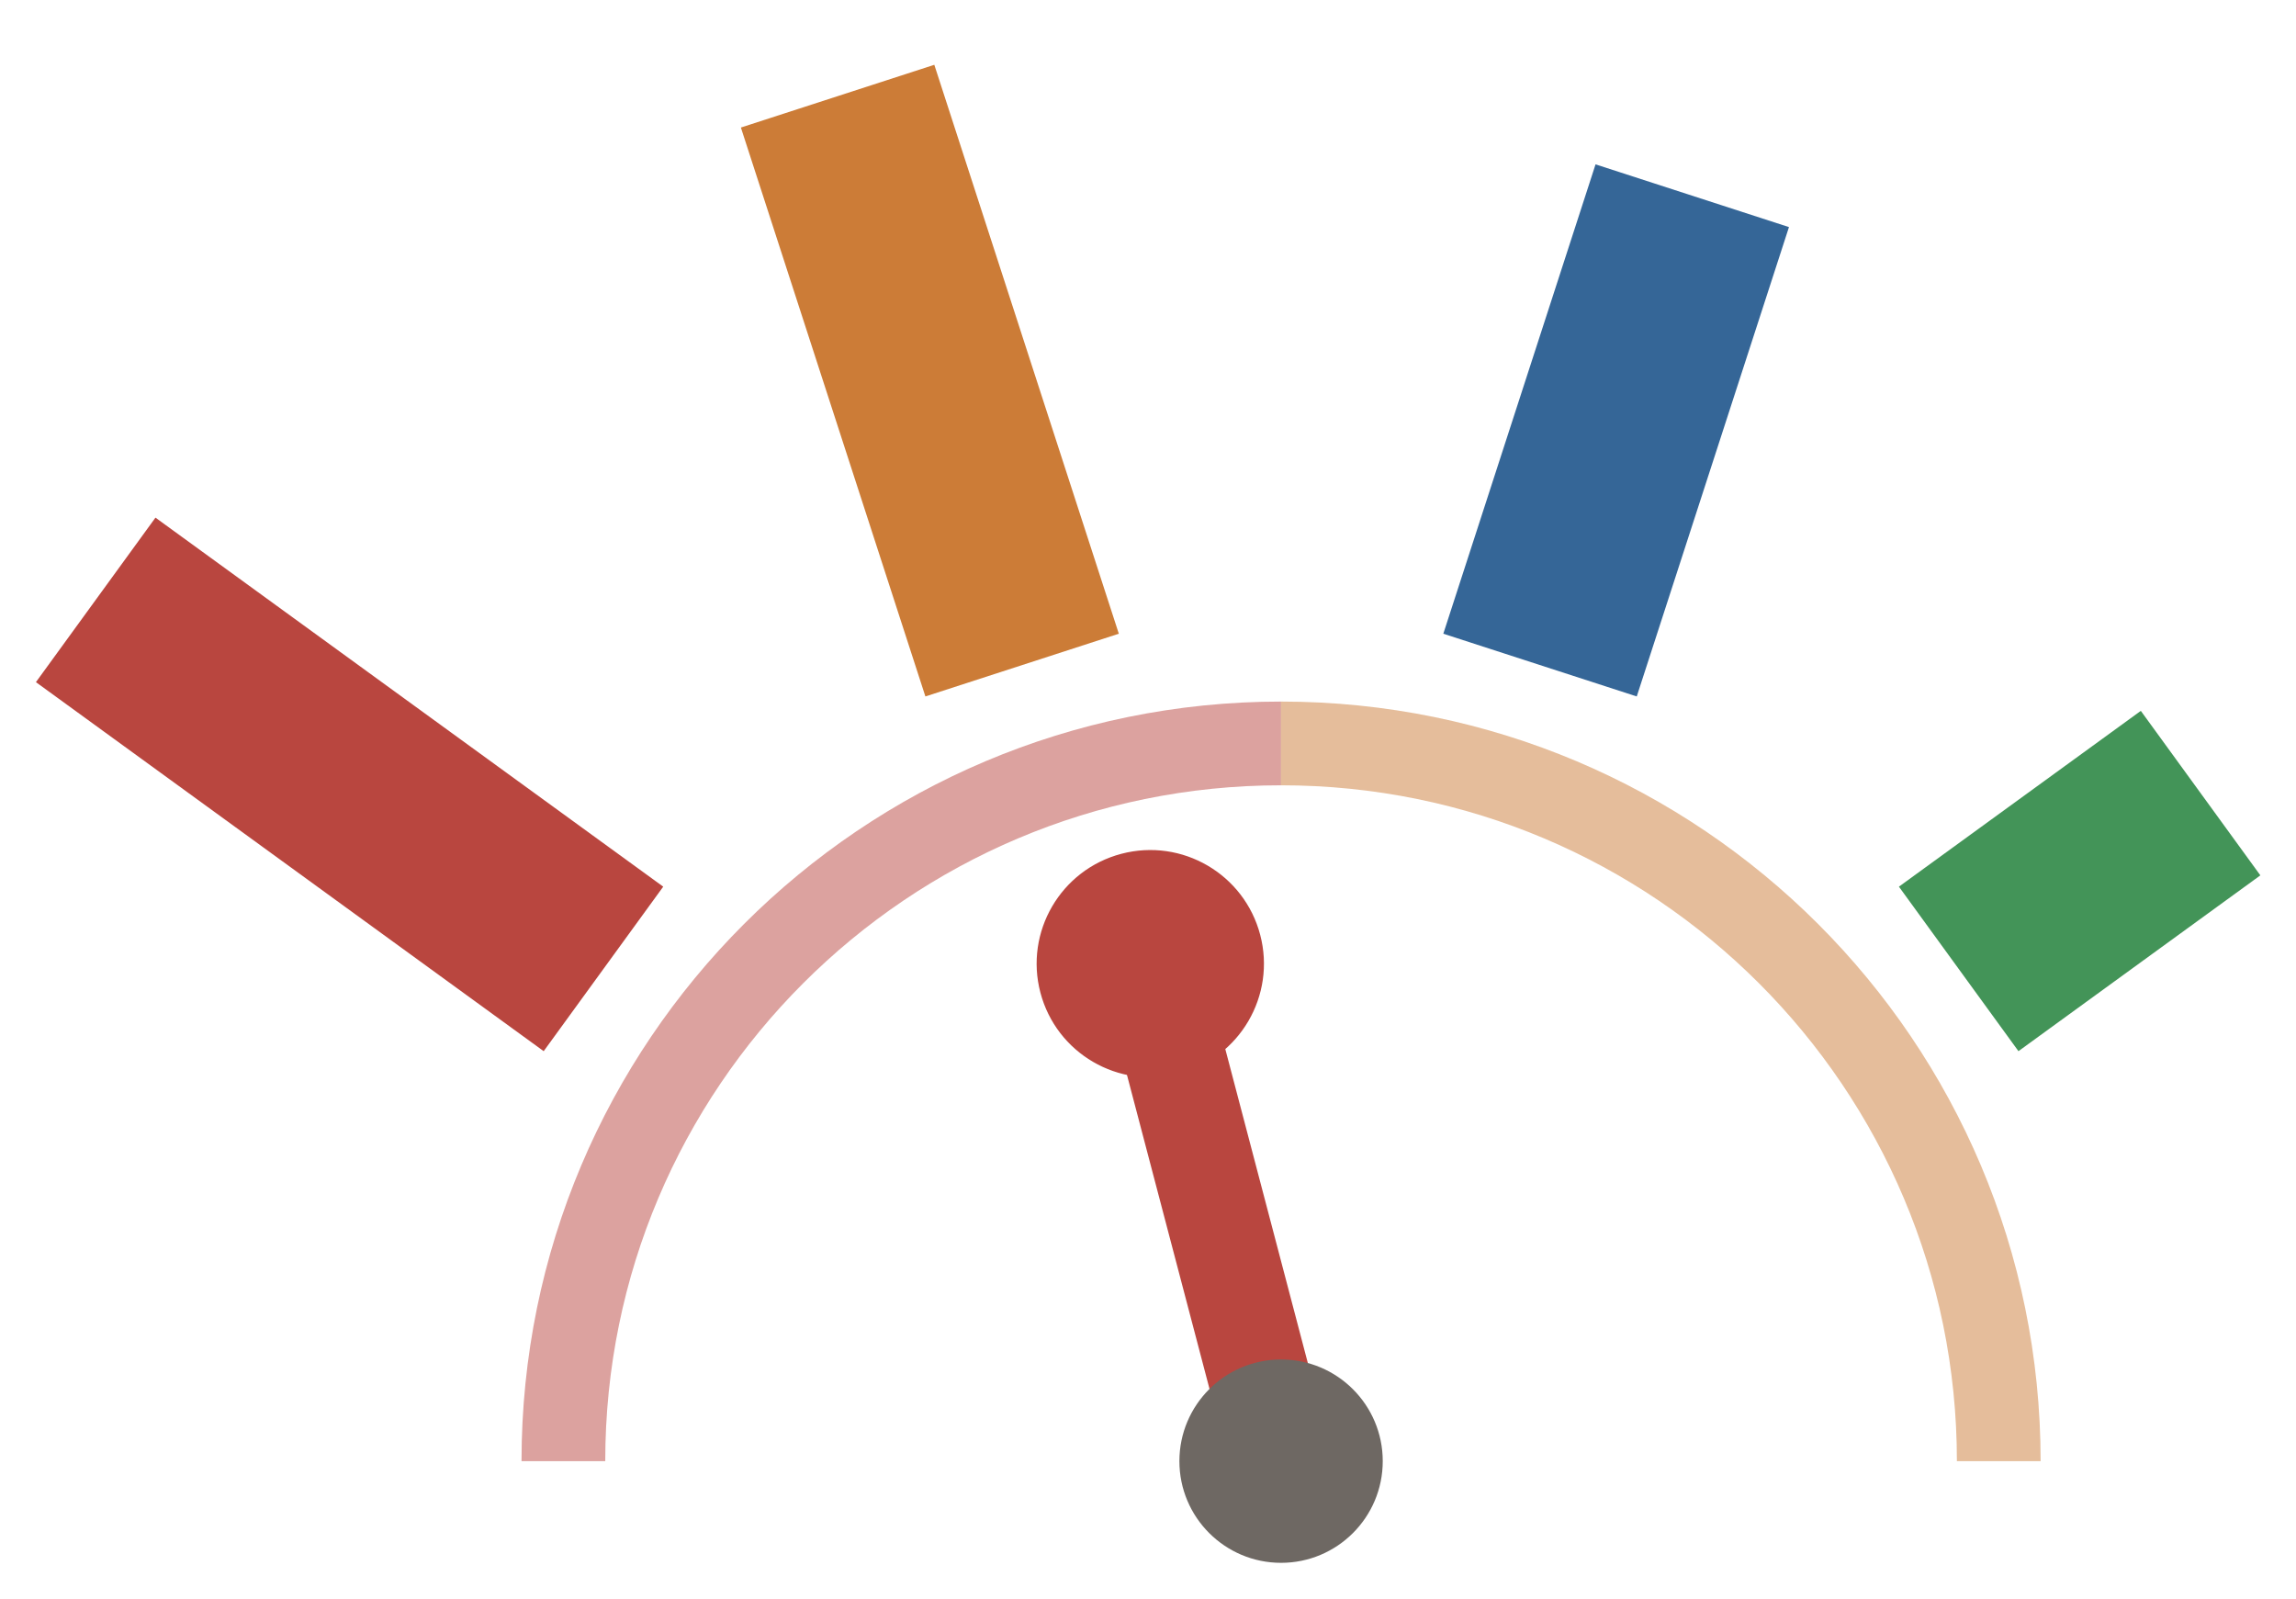
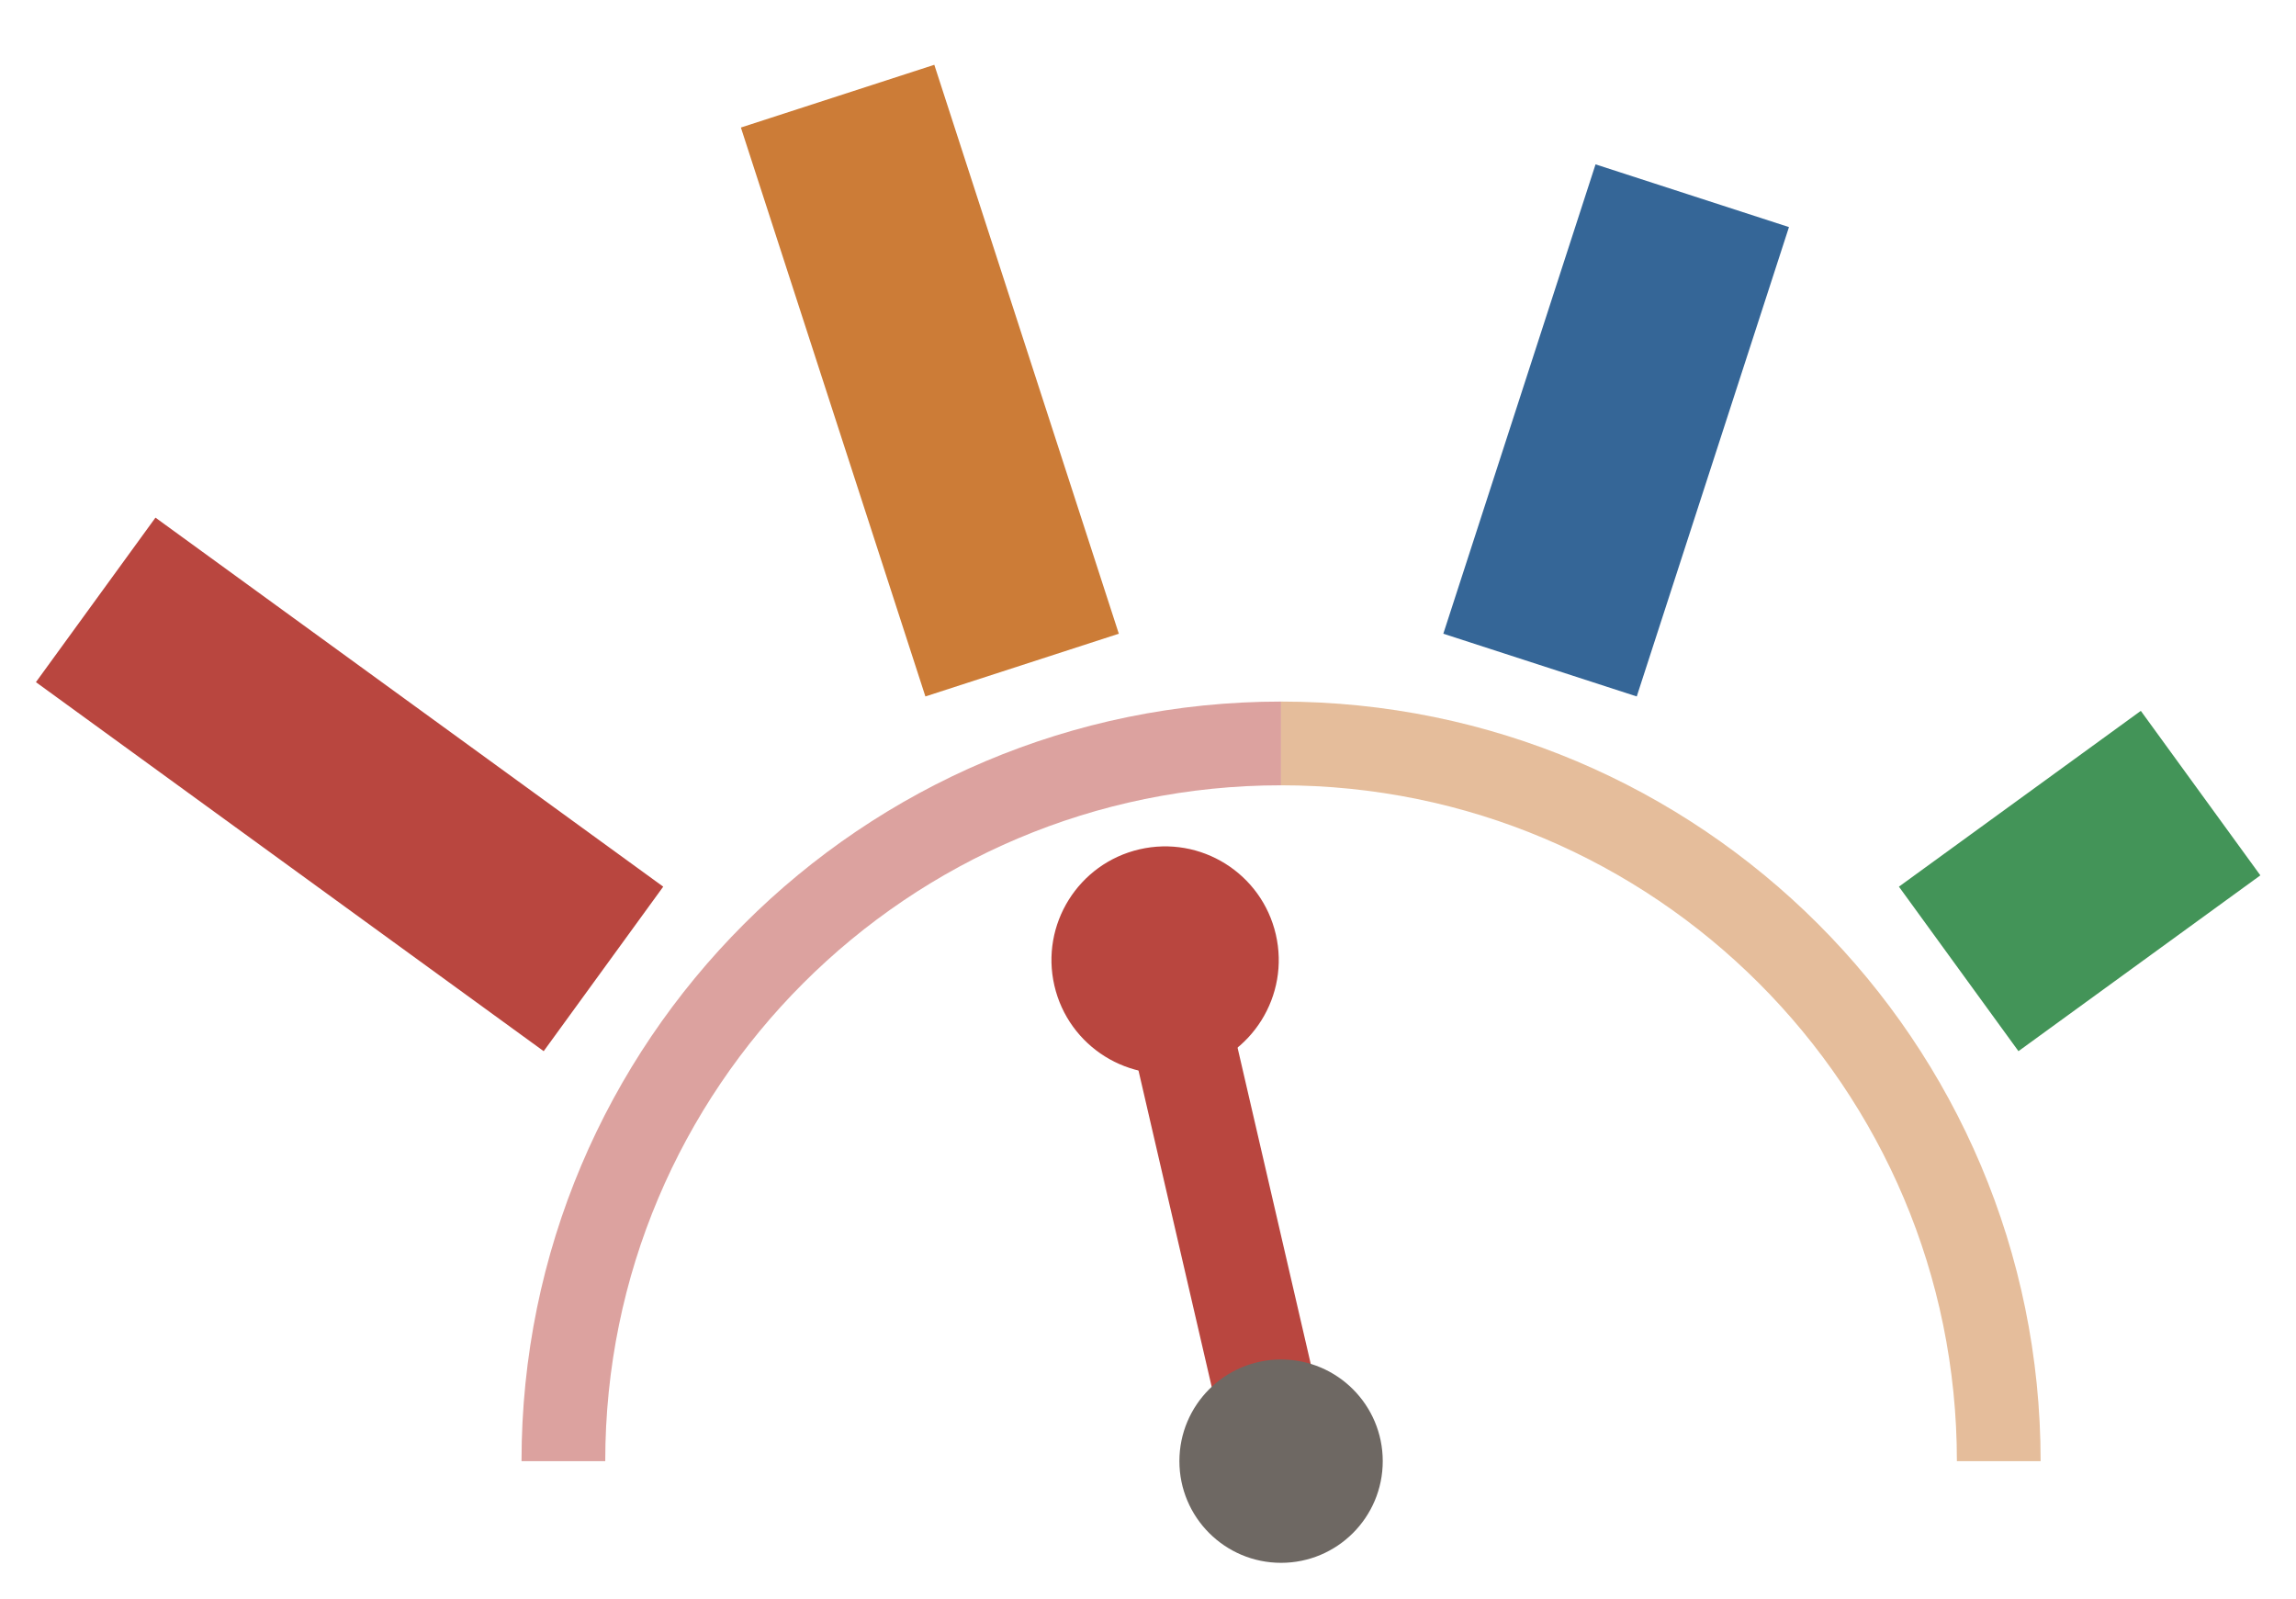
<svg xmlns="http://www.w3.org/2000/svg" viewBox="0.58 0.07 38.39 26.73">
  <path d="M 10 24.5 A 12 12 0 0 1 22 12.5" fill="none" stroke="#b9463f" stroke-width="1.4" opacity="0.5" />
  <path d="M 22 12.5 A 12 12 0 0 1 34 24.5" fill="none" stroke="#cc7c37" stroke-width="1.4" opacity="0.5" />
  <line x1="10.67" y1="16.27" x2="2.18" y2="10.1" stroke="#b9463f" stroke-width="3.4" stroke-linecap="butt" stroke-dasharray="10.5 10.5" />
  <line x1="17.67" y1="11.19" x2="14.43" y2="1.2" stroke="#cc7c37" stroke-width="3.4" stroke-linecap="butt" stroke-dasharray="10 10.5" />
  <line x1="26.33" y1="11.19" x2="29.57" y2="1.2" stroke="#356697" stroke-width="3.4" stroke-linecap="butt" stroke-dasharray="8.25 10.5" />
  <line x1="33.33" y1="16.27" x2="41.82" y2="10.1" stroke="#439458" stroke-width="3.4" stroke-linecap="butt" stroke-dasharray="5 10.5" />
  <g transform="translate(22, 24.5)">
-     <g transform="rotate(-14.73)">
+     <g transform="rotate(-13.03)">
      <line x1="0" y1="0" x2="0" y2="-8.6" stroke="#b9463f" stroke-width="1.7" stroke-linecap="round" />
      <circle cx="0" cy="-8.6" r="1.9" fill="#b9463f" />
    </g>
  </g>
  <circle cx="22" cy="24.5" r="1.7" fill="#6e6863" />
</svg>
